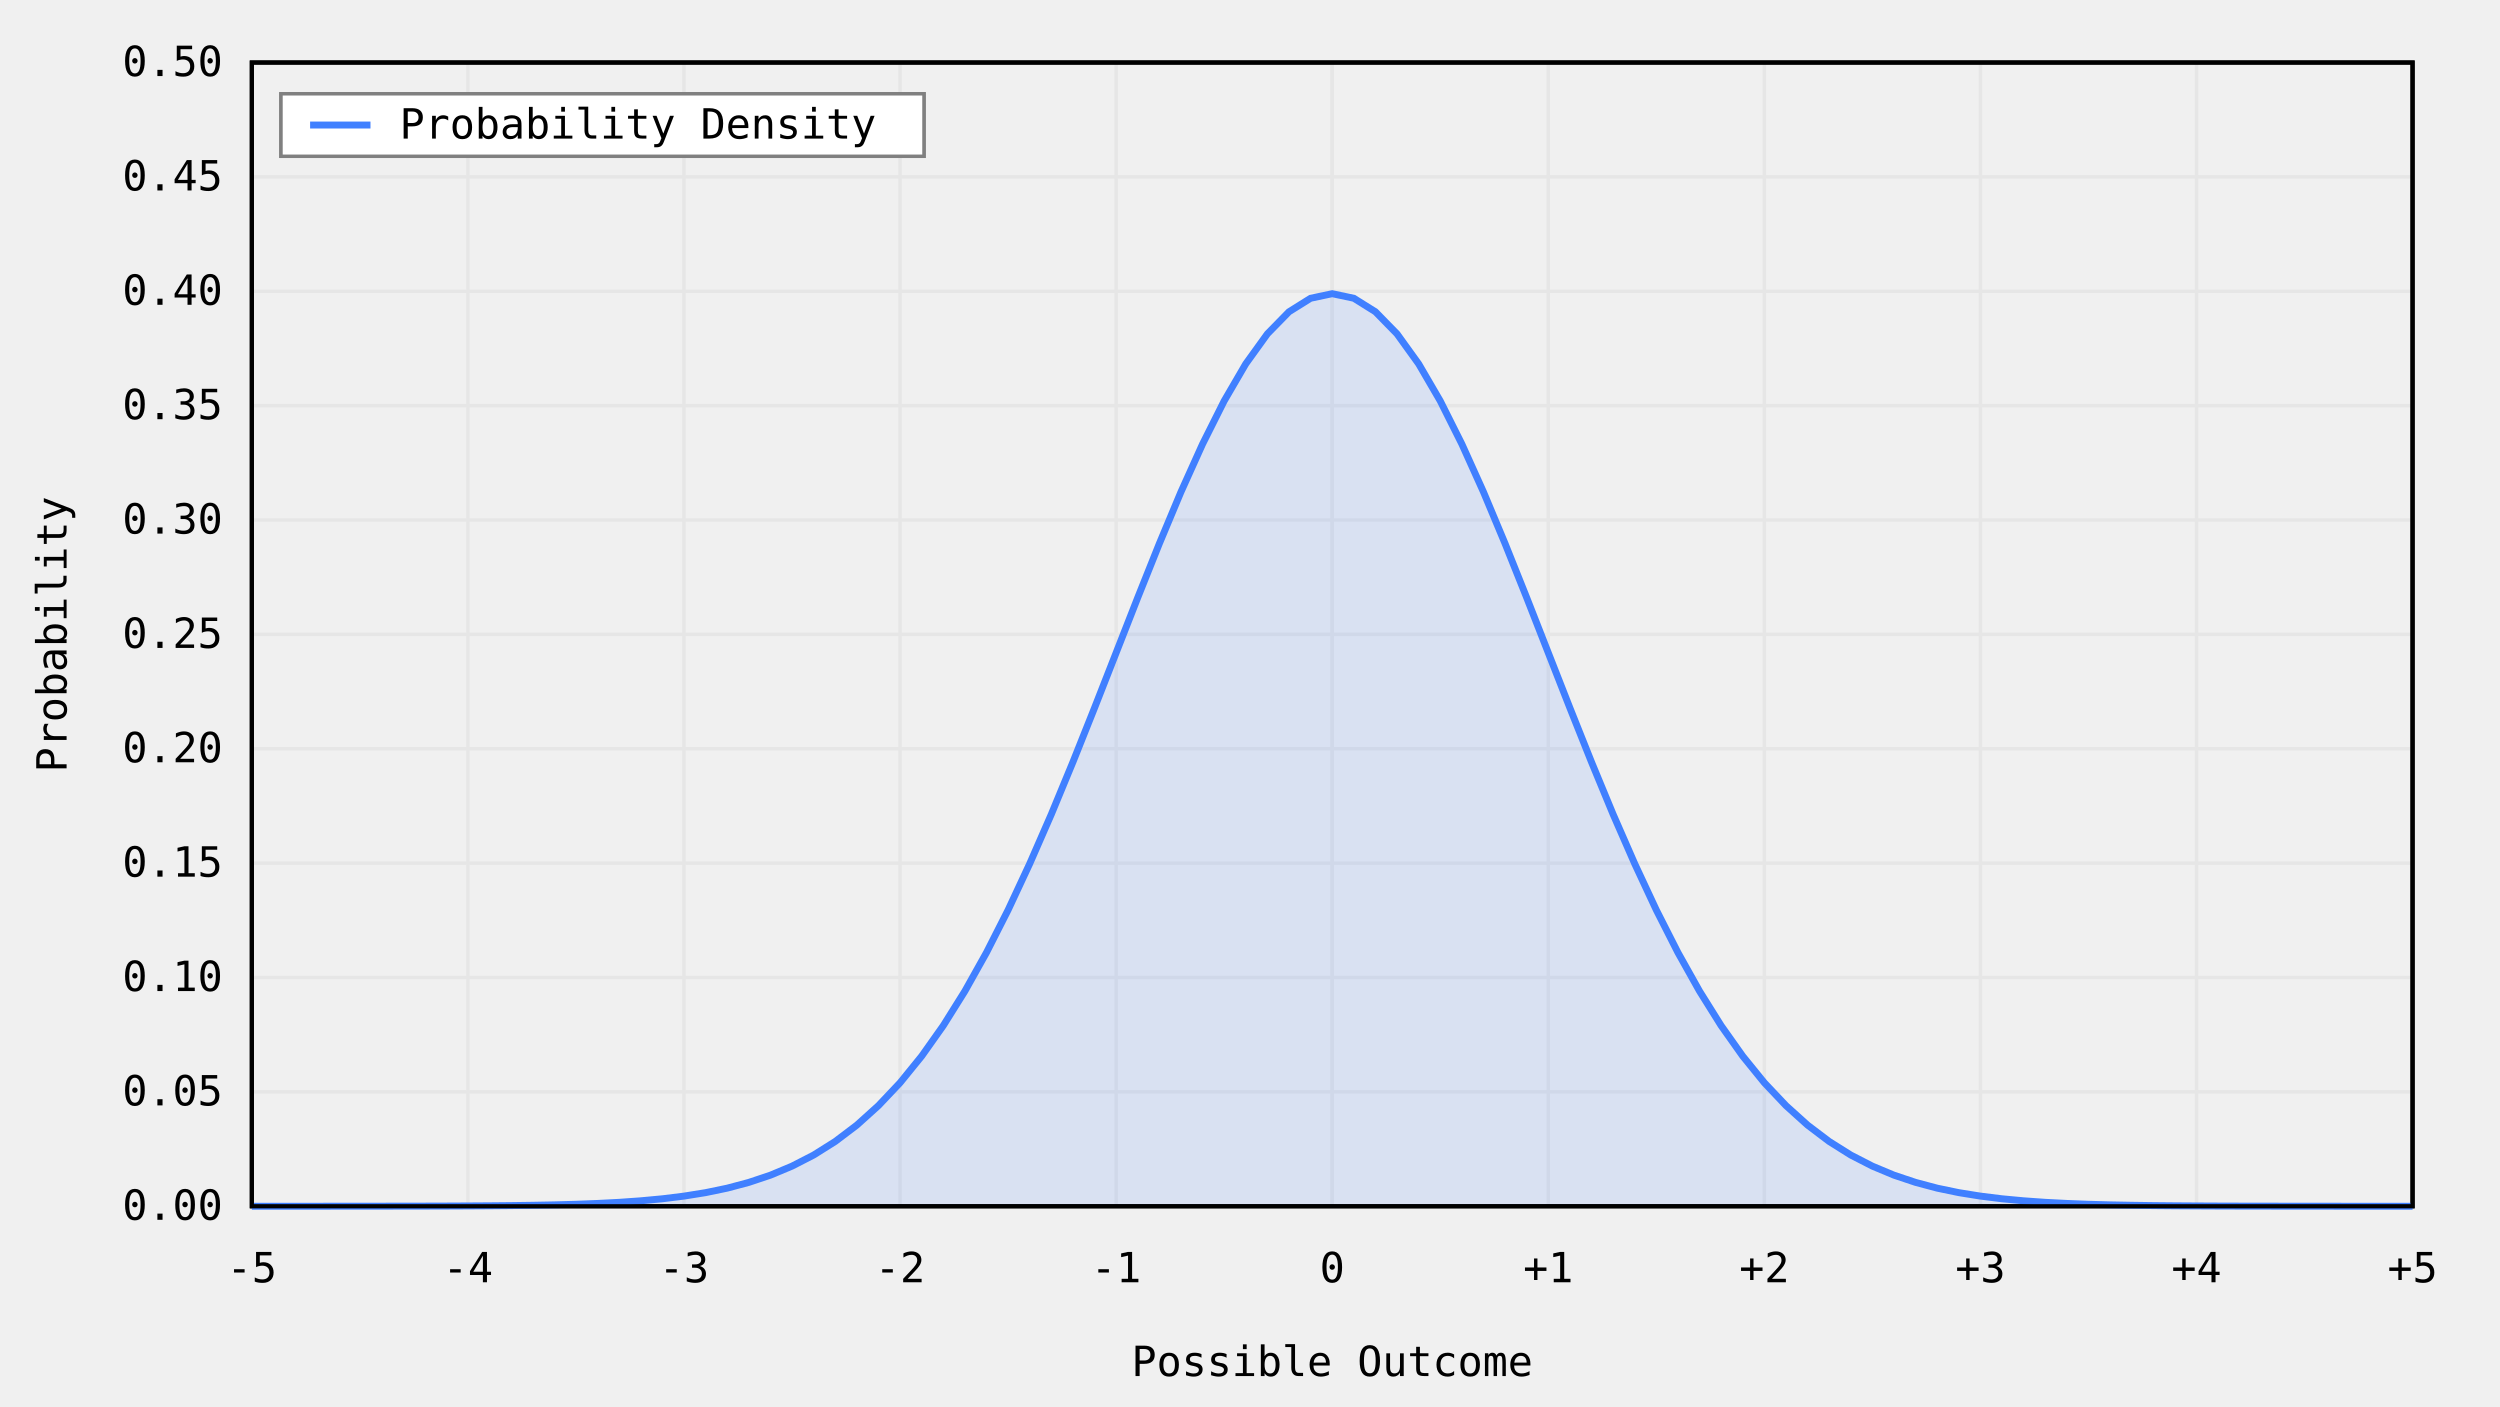
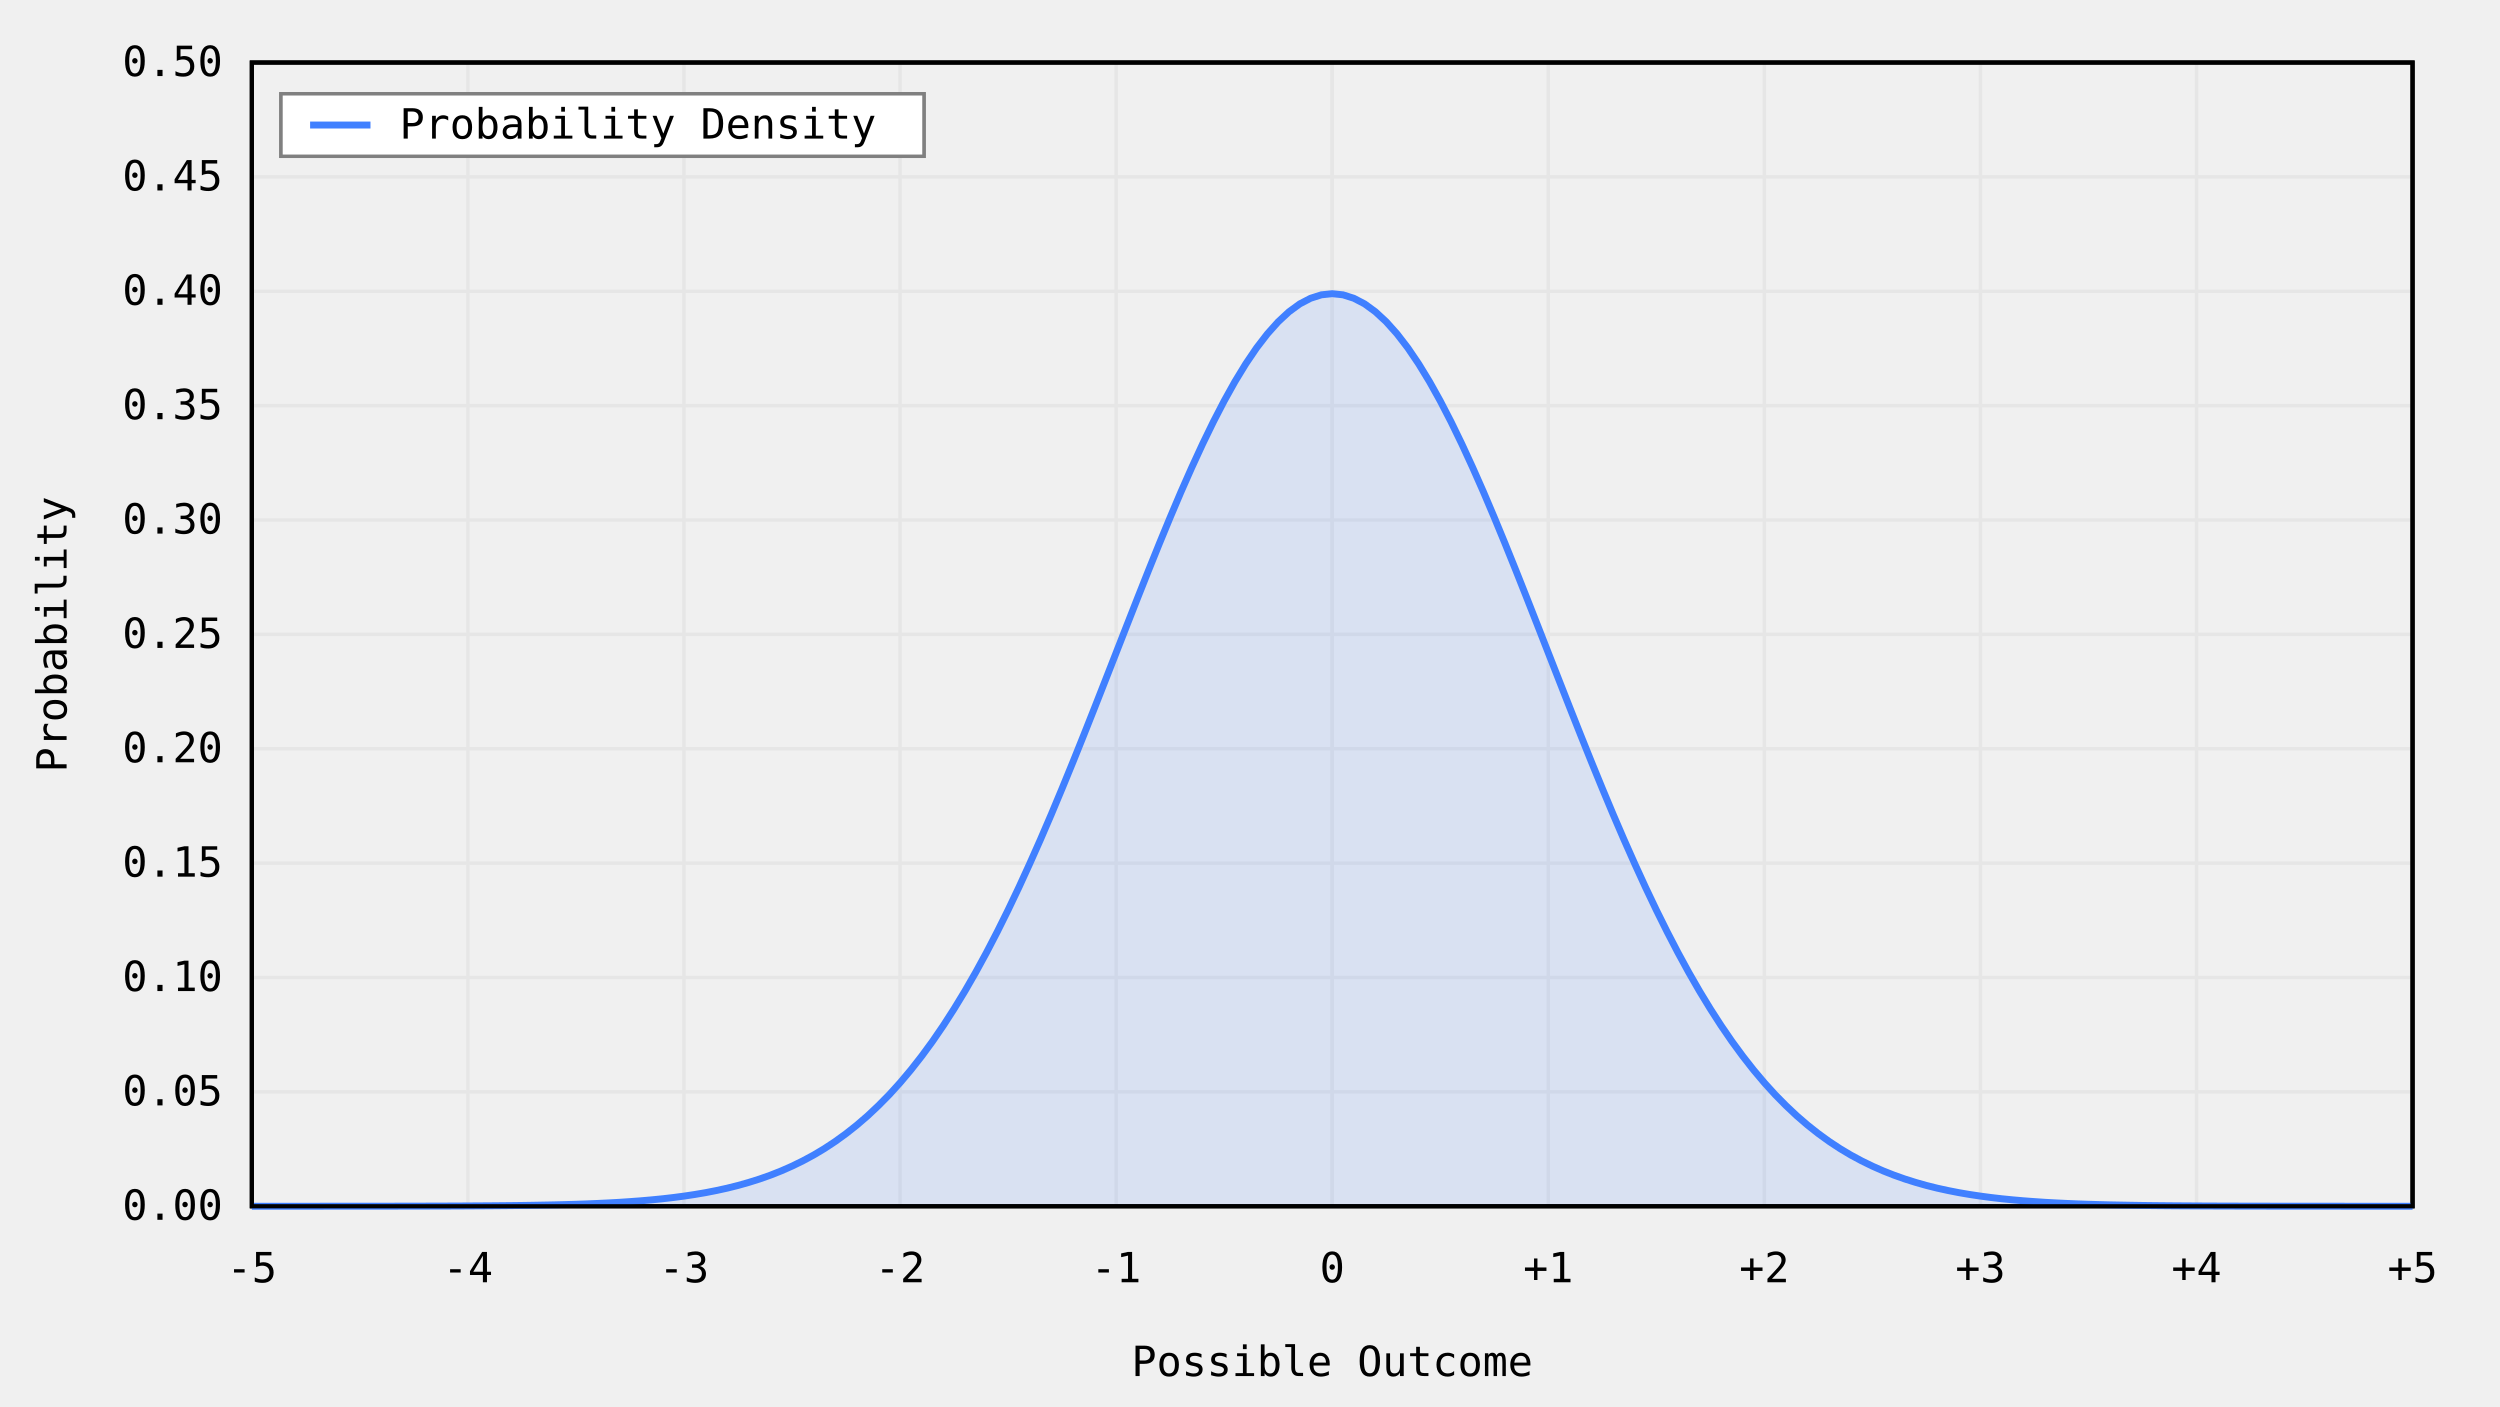
<svg xmlns="http://www.w3.org/2000/svg" xmlns:xlink="http://www.w3.org/1999/xlink" width="720" height="405" viewBox="0 0 720 405">
  <g id="gnuplot_canvas">
    <rect x="0" y="0" width="720" height="405" fill="none" />
    <defs>
      <circle id="gpDot" r="0.5" stroke-width="0.5" stroke="currentColor" />
      <path id="gpPt0" stroke-width="0.222" stroke="currentColor" d="M-1,0 h2 M0,-1 v2" />
      <path id="gpPt1" stroke-width="0.222" stroke="currentColor" d="M-1,-1 L1,1 M1,-1 L-1,1" />
      <path id="gpPt2" stroke-width="0.222" stroke="currentColor" d="M-1,0 L1,0 M0,-1 L0,1 M-1,-1 L1,1 M-1,1 L1,-1" />
      <rect id="gpPt3" stroke-width="0.222" stroke="currentColor" x="-1" y="-1" width="2" height="2" />
      <rect id="gpPt4" stroke-width="0.222" stroke="currentColor" fill="currentColor" x="-1" y="-1" width="2" height="2" />
      <circle id="gpPt5" stroke-width="0.222" stroke="currentColor" cx="0" cy="0" r="1" />
      <use xlink:href="#gpPt5" id="gpPt6" fill="currentColor" stroke="none" />
      <path id="gpPt7" stroke-width="0.222" stroke="currentColor" d="M0,-1.33 L-1.33,0.67 L1.33,0.67 z" />
      <use xlink:href="#gpPt7" id="gpPt8" fill="currentColor" stroke="none" />
      <use xlink:href="#gpPt7" id="gpPt9" stroke="currentColor" transform="rotate(180)" />
      <use xlink:href="#gpPt9" id="gpPt10" fill="currentColor" stroke="none" />
      <use xlink:href="#gpPt3" id="gpPt11" stroke="currentColor" transform="rotate(45)" />
      <use xlink:href="#gpPt11" id="gpPt12" fill="currentColor" stroke="none" />
      <path id="gpPt13" stroke-width="0.222" stroke="currentColor" d="M0,1.330 L1.265,0.411 L0.782,-1.067 L-0.782,-1.076 L-1.265,0.411 z" />
      <use xlink:href="#gpPt13" id="gpPt14" fill="currentColor" stroke="none" />
      <filter id="textbox" filterUnits="objectBoundingBox" x="0" y="0" height="1" width="1">
        <feFlood flood-color="white" flood-opacity="1" result="bgnd" />
        <feComposite in="SourceGraphic" in2="bgnd" operator="atop" />
      </filter>
      <filter id="greybox" filterUnits="objectBoundingBox" x="0" y="0" height="1" width="1">
        <feFlood flood-color="lightgrey" flood-opacity="1" result="grey" />
        <feComposite in="SourceGraphic" in2="grey" operator="atop" />
      </filter>
    </defs>
    <g fill="none" color="white" stroke="currentColor" stroke-width="1.00" stroke-linecap="butt" stroke-linejoin="miter">
</g>
    <g fill="none" color="white" stroke="currentColor" stroke-width="1.20" stroke-linecap="butt" stroke-linejoin="miter">
</g>
    <g fill="none" color="black" stroke="currentColor" stroke-width="1.20" stroke-linecap="butt" stroke-linejoin="miter">
</g>
    <g fill="none" color="black" stroke="black" stroke-width="1.00" stroke-linecap="butt" stroke-linejoin="miter">
</g>
    <g fill="none" color="black" stroke="currentColor" stroke-width="1.00" stroke-linecap="butt" stroke-linejoin="miter">
      <path stroke="rgb(230, 230, 230)" class="gridline" d="M72.53,347.40 L694.82,347.40  " />
    </g>
    <g fill="none" color="black" stroke="rgb(230, 230, 230)" stroke-width="1.20" stroke-linecap="butt" stroke-linejoin="miter">
</g>
    <g fill="none" color="black" stroke="currentColor" stroke-width="1.20" stroke-linecap="butt" stroke-linejoin="miter">
      <path stroke="black" d="M72.53,347.40 M694.82,347.40  " />
      <g transform="translate(64.14,351.30)" stroke="none" fill="black" font-family="Consolas, Menlo, monospace" font-size="12.00" text-anchor="end">
        <text>
          <tspan font-family="Consolas, Menlo, monospace">0.00</tspan>
        </text>
      </g>
    </g>
    <g fill="none" color="black" stroke="currentColor" stroke-width="1.20" stroke-linecap="butt" stroke-linejoin="miter">
</g>
    <g fill="none" color="black" stroke="black" stroke-width="1.00" stroke-linecap="butt" stroke-linejoin="miter">
</g>
    <g fill="none" color="black" stroke="currentColor" stroke-width="1.00" stroke-linecap="butt" stroke-linejoin="miter">
      <path stroke="rgb(230, 230, 230)" class="gridline" d="M72.53,314.46 L694.82,314.46  " />
    </g>
    <g fill="none" color="black" stroke="rgb(230, 230, 230)" stroke-width="1.20" stroke-linecap="butt" stroke-linejoin="miter">
</g>
    <g fill="none" color="black" stroke="currentColor" stroke-width="1.20" stroke-linecap="butt" stroke-linejoin="miter">
      <path stroke="black" d="M72.53,314.46 M694.82,314.46  " />
      <g transform="translate(64.14,318.36)" stroke="none" fill="black" font-family="Consolas, Menlo, monospace" font-size="12.00" text-anchor="end">
        <text>
          <tspan font-family="Consolas, Menlo, monospace">0.05</tspan>
        </text>
      </g>
    </g>
    <g fill="none" color="black" stroke="currentColor" stroke-width="1.20" stroke-linecap="butt" stroke-linejoin="miter">
</g>
    <g fill="none" color="black" stroke="black" stroke-width="1.00" stroke-linecap="butt" stroke-linejoin="miter">
</g>
    <g fill="none" color="black" stroke="currentColor" stroke-width="1.00" stroke-linecap="butt" stroke-linejoin="miter">
      <path stroke="rgb(230, 230, 230)" class="gridline" d="M72.53,281.52 L694.82,281.52  " />
    </g>
    <g fill="none" color="black" stroke="rgb(230, 230, 230)" stroke-width="1.20" stroke-linecap="butt" stroke-linejoin="miter">
</g>
    <g fill="none" color="black" stroke="currentColor" stroke-width="1.20" stroke-linecap="butt" stroke-linejoin="miter">
      <path stroke="black" d="M72.53,281.52 M694.82,281.52  " />
      <g transform="translate(64.14,285.42)" stroke="none" fill="black" font-family="Consolas, Menlo, monospace" font-size="12.00" text-anchor="end">
        <text>
          <tspan font-family="Consolas, Menlo, monospace">0.10</tspan>
        </text>
      </g>
    </g>
    <g fill="none" color="black" stroke="currentColor" stroke-width="1.20" stroke-linecap="butt" stroke-linejoin="miter">
</g>
    <g fill="none" color="black" stroke="black" stroke-width="1.00" stroke-linecap="butt" stroke-linejoin="miter">
</g>
    <g fill="none" color="black" stroke="currentColor" stroke-width="1.00" stroke-linecap="butt" stroke-linejoin="miter">
      <path stroke="rgb(230, 230, 230)" class="gridline" d="M72.53,248.58 L694.82,248.58  " />
    </g>
    <g fill="none" color="black" stroke="rgb(230, 230, 230)" stroke-width="1.20" stroke-linecap="butt" stroke-linejoin="miter">
</g>
    <g fill="none" color="black" stroke="currentColor" stroke-width="1.20" stroke-linecap="butt" stroke-linejoin="miter">
      <path stroke="black" d="M72.53,248.58 M694.82,248.58  " />
      <g transform="translate(64.14,252.48)" stroke="none" fill="black" font-family="Consolas, Menlo, monospace" font-size="12.00" text-anchor="end">
        <text>
          <tspan font-family="Consolas, Menlo, monospace">0.15</tspan>
        </text>
      </g>
    </g>
    <g fill="none" color="black" stroke="currentColor" stroke-width="1.20" stroke-linecap="butt" stroke-linejoin="miter">
</g>
    <g fill="none" color="black" stroke="black" stroke-width="1.00" stroke-linecap="butt" stroke-linejoin="miter">
</g>
    <g fill="none" color="black" stroke="currentColor" stroke-width="1.00" stroke-linecap="butt" stroke-linejoin="miter">
      <path stroke="rgb(230, 230, 230)" class="gridline" d="M72.53,215.64 L694.82,215.64  " />
    </g>
    <g fill="none" color="black" stroke="rgb(230, 230, 230)" stroke-width="1.20" stroke-linecap="butt" stroke-linejoin="miter">
</g>
    <g fill="none" color="black" stroke="currentColor" stroke-width="1.20" stroke-linecap="butt" stroke-linejoin="miter">
      <path stroke="black" d="M72.53,215.64 M694.82,215.64  " />
      <g transform="translate(64.14,219.54)" stroke="none" fill="black" font-family="Consolas, Menlo, monospace" font-size="12.00" text-anchor="end">
        <text>
          <tspan font-family="Consolas, Menlo, monospace">0.20</tspan>
        </text>
      </g>
    </g>
    <g fill="none" color="black" stroke="currentColor" stroke-width="1.20" stroke-linecap="butt" stroke-linejoin="miter">
</g>
    <g fill="none" color="black" stroke="black" stroke-width="1.00" stroke-linecap="butt" stroke-linejoin="miter">
</g>
    <g fill="none" color="black" stroke="currentColor" stroke-width="1.00" stroke-linecap="butt" stroke-linejoin="miter">
      <path stroke="rgb(230, 230, 230)" class="gridline" d="M72.53,182.70 L694.82,182.70  " />
    </g>
    <g fill="none" color="black" stroke="rgb(230, 230, 230)" stroke-width="1.20" stroke-linecap="butt" stroke-linejoin="miter">
</g>
    <g fill="none" color="black" stroke="currentColor" stroke-width="1.20" stroke-linecap="butt" stroke-linejoin="miter">
      <path stroke="black" d="M72.53,182.70 M694.82,182.70  " />
      <g transform="translate(64.14,186.60)" stroke="none" fill="black" font-family="Consolas, Menlo, monospace" font-size="12.00" text-anchor="end">
        <text>
          <tspan font-family="Consolas, Menlo, monospace">0.25</tspan>
        </text>
      </g>
    </g>
    <g fill="none" color="black" stroke="currentColor" stroke-width="1.20" stroke-linecap="butt" stroke-linejoin="miter">
</g>
    <g fill="none" color="black" stroke="black" stroke-width="1.00" stroke-linecap="butt" stroke-linejoin="miter">
</g>
    <g fill="none" color="black" stroke="currentColor" stroke-width="1.00" stroke-linecap="butt" stroke-linejoin="miter">
      <path stroke="rgb(230, 230, 230)" class="gridline" d="M72.53,149.77 L694.82,149.77  " />
    </g>
    <g fill="none" color="black" stroke="rgb(230, 230, 230)" stroke-width="1.20" stroke-linecap="butt" stroke-linejoin="miter">
</g>
    <g fill="none" color="black" stroke="currentColor" stroke-width="1.20" stroke-linecap="butt" stroke-linejoin="miter">
      <path stroke="black" d="M72.53,149.77 M694.82,149.77  " />
      <g transform="translate(64.14,153.67)" stroke="none" fill="black" font-family="Consolas, Menlo, monospace" font-size="12.00" text-anchor="end">
        <text>
          <tspan font-family="Consolas, Menlo, monospace">0.30</tspan>
        </text>
      </g>
    </g>
    <g fill="none" color="black" stroke="currentColor" stroke-width="1.20" stroke-linecap="butt" stroke-linejoin="miter">
</g>
    <g fill="none" color="black" stroke="black" stroke-width="1.00" stroke-linecap="butt" stroke-linejoin="miter">
</g>
    <g fill="none" color="black" stroke="currentColor" stroke-width="1.00" stroke-linecap="butt" stroke-linejoin="miter">
      <path stroke="rgb(230, 230, 230)" class="gridline" d="M72.53,116.83 L694.82,116.83  " />
    </g>
    <g fill="none" color="black" stroke="rgb(230, 230, 230)" stroke-width="1.20" stroke-linecap="butt" stroke-linejoin="miter">
</g>
    <g fill="none" color="black" stroke="currentColor" stroke-width="1.20" stroke-linecap="butt" stroke-linejoin="miter">
      <path stroke="black" d="M72.53,116.83 M694.82,116.83  " />
      <g transform="translate(64.14,120.73)" stroke="none" fill="black" font-family="Consolas, Menlo, monospace" font-size="12.00" text-anchor="end">
        <text>
          <tspan font-family="Consolas, Menlo, monospace">0.35</tspan>
        </text>
      </g>
    </g>
    <g fill="none" color="black" stroke="currentColor" stroke-width="1.20" stroke-linecap="butt" stroke-linejoin="miter">
</g>
    <g fill="none" color="black" stroke="black" stroke-width="1.00" stroke-linecap="butt" stroke-linejoin="miter">
</g>
    <g fill="none" color="black" stroke="currentColor" stroke-width="1.00" stroke-linecap="butt" stroke-linejoin="miter">
      <path stroke="rgb(230, 230, 230)" class="gridline" d="M72.53,83.89 L694.82,83.89  " />
    </g>
    <g fill="none" color="black" stroke="rgb(230, 230, 230)" stroke-width="1.20" stroke-linecap="butt" stroke-linejoin="miter">
</g>
    <g fill="none" color="black" stroke="currentColor" stroke-width="1.20" stroke-linecap="butt" stroke-linejoin="miter">
      <path stroke="black" d="M72.53,83.89 M694.82,83.89  " />
      <g transform="translate(64.14,87.79)" stroke="none" fill="black" font-family="Consolas, Menlo, monospace" font-size="12.00" text-anchor="end">
        <text>
          <tspan font-family="Consolas, Menlo, monospace">0.40</tspan>
        </text>
      </g>
    </g>
    <g fill="none" color="black" stroke="currentColor" stroke-width="1.20" stroke-linecap="butt" stroke-linejoin="miter">
</g>
    <g fill="none" color="black" stroke="black" stroke-width="1.00" stroke-linecap="butt" stroke-linejoin="miter">
</g>
    <g fill="none" color="black" stroke="currentColor" stroke-width="1.00" stroke-linecap="butt" stroke-linejoin="miter">
      <path stroke="rgb(230, 230, 230)" class="gridline" d="M72.53,50.95 L694.82,50.95  " />
    </g>
    <g fill="none" color="black" stroke="rgb(230, 230, 230)" stroke-width="1.20" stroke-linecap="butt" stroke-linejoin="miter">
</g>
    <g fill="none" color="black" stroke="currentColor" stroke-width="1.20" stroke-linecap="butt" stroke-linejoin="miter">
      <path stroke="black" d="M72.53,50.95 M694.82,50.95  " />
      <g transform="translate(64.14,54.85)" stroke="none" fill="black" font-family="Consolas, Menlo, monospace" font-size="12.00" text-anchor="end">
        <text>
          <tspan font-family="Consolas, Menlo, monospace">0.45</tspan>
        </text>
      </g>
    </g>
    <g fill="none" color="black" stroke="currentColor" stroke-width="1.20" stroke-linecap="butt" stroke-linejoin="miter">
</g>
    <g fill="none" color="black" stroke="black" stroke-width="1.00" stroke-linecap="butt" stroke-linejoin="miter">
</g>
    <g fill="none" color="black" stroke="currentColor" stroke-width="1.00" stroke-linecap="butt" stroke-linejoin="miter">
      <path stroke="rgb(230, 230, 230)" class="gridline" d="M72.53,18.01 L694.82,18.01  " />
    </g>
    <g fill="none" color="black" stroke="rgb(230, 230, 230)" stroke-width="1.20" stroke-linecap="butt" stroke-linejoin="miter">
</g>
    <g fill="none" color="black" stroke="currentColor" stroke-width="1.20" stroke-linecap="butt" stroke-linejoin="miter">
      <path stroke="black" d="M72.53,18.01 M694.82,18.01  " />
      <g transform="translate(64.14,21.91)" stroke="none" fill="black" font-family="Consolas, Menlo, monospace" font-size="12.00" text-anchor="end">
        <text>
          <tspan font-family="Consolas, Menlo, monospace">0.50</tspan>
        </text>
      </g>
    </g>
    <g fill="none" color="black" stroke="currentColor" stroke-width="1.20" stroke-linecap="butt" stroke-linejoin="miter">
</g>
    <g fill="none" color="black" stroke="black" stroke-width="1.00" stroke-linecap="butt" stroke-linejoin="miter">
</g>
    <g fill="none" color="black" stroke="currentColor" stroke-width="1.00" stroke-linecap="butt" stroke-linejoin="miter">
      <path stroke="rgb(230, 230, 230)" class="gridline" d="M383.68,347.40 L383.68,18.01  " />
    </g>
    <g fill="none" color="black" stroke="rgb(230, 230, 230)" stroke-width="1.20" stroke-linecap="butt" stroke-linejoin="miter">
</g>
    <g fill="none" color="black" stroke="currentColor" stroke-width="1.20" stroke-linecap="butt" stroke-linejoin="miter">
      <path stroke="black" d="M383.68,347.40 M383.68,18.01  " />
      <g transform="translate(383.68,369.30)" stroke="none" fill="black" font-family="Consolas, Menlo, monospace" font-size="12.00" text-anchor="middle">
        <text>
          <tspan font-family="Consolas, Menlo, monospace">0</tspan>
        </text>
      </g>
    </g>
    <g fill="none" color="black" stroke="currentColor" stroke-width="1.20" stroke-linecap="butt" stroke-linejoin="miter">
</g>
    <g fill="none" color="black" stroke="black" stroke-width="1.00" stroke-linecap="butt" stroke-linejoin="miter">
</g>
    <g fill="none" color="black" stroke="currentColor" stroke-width="1.00" stroke-linecap="butt" stroke-linejoin="miter">
      <path stroke="rgb(230, 230, 230)" class="gridline" d="M72.53,347.40 L72.53,18.01  " />
    </g>
    <g fill="none" color="black" stroke="rgb(230, 230, 230)" stroke-width="1.20" stroke-linecap="butt" stroke-linejoin="miter">
</g>
    <g fill="none" color="black" stroke="currentColor" stroke-width="1.20" stroke-linecap="butt" stroke-linejoin="miter">
      <path stroke="black" d="M72.53,347.40 M72.53,18.01  " />
      <g transform="translate(72.53,369.30)" stroke="none" fill="black" font-family="Consolas, Menlo, monospace" font-size="12.00" text-anchor="middle">
        <text>
          <tspan font-family="Consolas, Menlo, monospace">-5</tspan>
        </text>
      </g>
    </g>
    <g fill="none" color="black" stroke="currentColor" stroke-width="1.20" stroke-linecap="butt" stroke-linejoin="miter">
</g>
    <g fill="none" color="black" stroke="black" stroke-width="1.00" stroke-linecap="butt" stroke-linejoin="miter">
</g>
    <g fill="none" color="black" stroke="currentColor" stroke-width="1.00" stroke-linecap="butt" stroke-linejoin="miter">
      <path stroke="rgb(230, 230, 230)" class="gridline" d="M134.76,347.40 L134.76,45.01 M134.76,27.01 L134.76,18.01  " />
    </g>
    <g fill="none" color="black" stroke="rgb(230, 230, 230)" stroke-width="1.20" stroke-linecap="butt" stroke-linejoin="miter">
</g>
    <g fill="none" color="black" stroke="currentColor" stroke-width="1.20" stroke-linecap="butt" stroke-linejoin="miter">
      <path stroke="black" d="M134.76,347.40 M134.76,18.01  " />
      <g transform="translate(134.76,369.30)" stroke="none" fill="black" font-family="Consolas, Menlo, monospace" font-size="12.00" text-anchor="middle">
        <text>
          <tspan font-family="Consolas, Menlo, monospace">-4</tspan>
        </text>
      </g>
    </g>
    <g fill="none" color="black" stroke="currentColor" stroke-width="1.20" stroke-linecap="butt" stroke-linejoin="miter">
</g>
    <g fill="none" color="black" stroke="black" stroke-width="1.00" stroke-linecap="butt" stroke-linejoin="miter">
</g>
    <g fill="none" color="black" stroke="currentColor" stroke-width="1.00" stroke-linecap="butt" stroke-linejoin="miter">
      <path stroke="rgb(230, 230, 230)" class="gridline" d="M196.99,347.40 L196.99,45.01 M196.99,27.01 L196.99,18.01  " />
    </g>
    <g fill="none" color="black" stroke="rgb(230, 230, 230)" stroke-width="1.20" stroke-linecap="butt" stroke-linejoin="miter">
</g>
    <g fill="none" color="black" stroke="currentColor" stroke-width="1.20" stroke-linecap="butt" stroke-linejoin="miter">
      <path stroke="black" d="M196.99,347.40 M196.99,18.01  " />
      <g transform="translate(196.99,369.30)" stroke="none" fill="black" font-family="Consolas, Menlo, monospace" font-size="12.00" text-anchor="middle">
        <text>
          <tspan font-family="Consolas, Menlo, monospace">-3</tspan>
        </text>
      </g>
    </g>
    <g fill="none" color="black" stroke="currentColor" stroke-width="1.20" stroke-linecap="butt" stroke-linejoin="miter">
</g>
    <g fill="none" color="black" stroke="black" stroke-width="1.00" stroke-linecap="butt" stroke-linejoin="miter">
</g>
    <g fill="none" color="black" stroke="currentColor" stroke-width="1.00" stroke-linecap="butt" stroke-linejoin="miter">
      <path stroke="rgb(230, 230, 230)" class="gridline" d="M259.22,347.40 L259.22,45.01 M259.22,27.01 L259.22,18.01  " />
    </g>
    <g fill="none" color="black" stroke="rgb(230, 230, 230)" stroke-width="1.20" stroke-linecap="butt" stroke-linejoin="miter">
</g>
    <g fill="none" color="black" stroke="currentColor" stroke-width="1.20" stroke-linecap="butt" stroke-linejoin="miter">
      <path stroke="black" d="M259.22,347.40 M259.22,18.01  " />
      <g transform="translate(259.22,369.30)" stroke="none" fill="black" font-family="Consolas, Menlo, monospace" font-size="12.00" text-anchor="middle">
        <text>
          <tspan font-family="Consolas, Menlo, monospace">-2</tspan>
        </text>
      </g>
    </g>
    <g fill="none" color="black" stroke="currentColor" stroke-width="1.20" stroke-linecap="butt" stroke-linejoin="miter">
</g>
    <g fill="none" color="black" stroke="black" stroke-width="1.00" stroke-linecap="butt" stroke-linejoin="miter">
</g>
    <g fill="none" color="black" stroke="currentColor" stroke-width="1.00" stroke-linecap="butt" stroke-linejoin="miter">
      <path stroke="rgb(230, 230, 230)" class="gridline" d="M321.45,347.40 L321.45,18.01  " />
    </g>
    <g fill="none" color="black" stroke="rgb(230, 230, 230)" stroke-width="1.20" stroke-linecap="butt" stroke-linejoin="miter">
</g>
    <g fill="none" color="black" stroke="currentColor" stroke-width="1.20" stroke-linecap="butt" stroke-linejoin="miter">
      <path stroke="black" d="M321.45,347.40 M321.45,18.01  " />
      <g transform="translate(321.45,369.30)" stroke="none" fill="black" font-family="Consolas, Menlo, monospace" font-size="12.00" text-anchor="middle">
        <text>
          <tspan font-family="Consolas, Menlo, monospace">-1</tspan>
        </text>
      </g>
    </g>
    <g fill="none" color="black" stroke="currentColor" stroke-width="1.20" stroke-linecap="butt" stroke-linejoin="miter">
</g>
    <g fill="none" color="black" stroke="black" stroke-width="1.00" stroke-linecap="butt" stroke-linejoin="miter">
</g>
    <g fill="none" color="black" stroke="currentColor" stroke-width="1.00" stroke-linecap="butt" stroke-linejoin="miter">
      <path stroke="rgb(230, 230, 230)" class="gridline" d="M383.68,347.40 L383.68,18.01  " />
    </g>
    <g fill="none" color="black" stroke="rgb(230, 230, 230)" stroke-width="1.20" stroke-linecap="butt" stroke-linejoin="miter">
</g>
    <g fill="none" color="black" stroke="currentColor" stroke-width="1.20" stroke-linecap="butt" stroke-linejoin="miter">
      <path stroke="black" d="M383.68,347.40 M383.68,18.01  " />
    </g>
    <g fill="none" color="black" stroke="black" stroke-width="1.00" stroke-linecap="butt" stroke-linejoin="miter">
</g>
    <g fill="none" color="black" stroke="currentColor" stroke-width="1.00" stroke-linecap="butt" stroke-linejoin="miter">
      <path stroke="rgb(230, 230, 230)" class="gridline" d="M445.90,347.40 L445.90,18.01  " />
    </g>
    <g fill="none" color="black" stroke="rgb(230, 230, 230)" stroke-width="1.20" stroke-linecap="butt" stroke-linejoin="miter">
</g>
    <g fill="none" color="black" stroke="currentColor" stroke-width="1.20" stroke-linecap="butt" stroke-linejoin="miter">
      <path stroke="black" d="M445.90,347.40 M445.90,18.01  " />
      <g transform="translate(445.90,369.30)" stroke="none" fill="black" font-family="Consolas, Menlo, monospace" font-size="12.00" text-anchor="middle">
        <text>
          <tspan font-family="Consolas, Menlo, monospace">+1</tspan>
        </text>
      </g>
    </g>
    <g fill="none" color="black" stroke="currentColor" stroke-width="1.20" stroke-linecap="butt" stroke-linejoin="miter">
</g>
    <g fill="none" color="black" stroke="black" stroke-width="1.00" stroke-linecap="butt" stroke-linejoin="miter">
</g>
    <g fill="none" color="black" stroke="currentColor" stroke-width="1.00" stroke-linecap="butt" stroke-linejoin="miter">
      <path stroke="rgb(230, 230, 230)" class="gridline" d="M508.13,347.40 L508.13,18.01  " />
    </g>
    <g fill="none" color="black" stroke="rgb(230, 230, 230)" stroke-width="1.20" stroke-linecap="butt" stroke-linejoin="miter">
</g>
    <g fill="none" color="black" stroke="currentColor" stroke-width="1.20" stroke-linecap="butt" stroke-linejoin="miter">
      <path stroke="black" d="M508.13,347.40 M508.13,18.01  " />
      <g transform="translate(508.13,369.30)" stroke="none" fill="black" font-family="Consolas, Menlo, monospace" font-size="12.00" text-anchor="middle">
        <text>
          <tspan font-family="Consolas, Menlo, monospace">+2</tspan>
        </text>
      </g>
    </g>
    <g fill="none" color="black" stroke="currentColor" stroke-width="1.20" stroke-linecap="butt" stroke-linejoin="miter">
</g>
    <g fill="none" color="black" stroke="black" stroke-width="1.00" stroke-linecap="butt" stroke-linejoin="miter">
</g>
    <g fill="none" color="black" stroke="currentColor" stroke-width="1.00" stroke-linecap="butt" stroke-linejoin="miter">
      <path stroke="rgb(230, 230, 230)" class="gridline" d="M570.36,347.40 L570.36,18.01  " />
    </g>
    <g fill="none" color="black" stroke="rgb(230, 230, 230)" stroke-width="1.20" stroke-linecap="butt" stroke-linejoin="miter">
</g>
    <g fill="none" color="black" stroke="currentColor" stroke-width="1.20" stroke-linecap="butt" stroke-linejoin="miter">
      <path stroke="black" d="M570.36,347.40 M570.36,18.01  " />
      <g transform="translate(570.36,369.30)" stroke="none" fill="black" font-family="Consolas, Menlo, monospace" font-size="12.00" text-anchor="middle">
        <text>
          <tspan font-family="Consolas, Menlo, monospace">+3</tspan>
        </text>
      </g>
    </g>
    <g fill="none" color="black" stroke="currentColor" stroke-width="1.20" stroke-linecap="butt" stroke-linejoin="miter">
</g>
    <g fill="none" color="black" stroke="black" stroke-width="1.00" stroke-linecap="butt" stroke-linejoin="miter">
</g>
    <g fill="none" color="black" stroke="currentColor" stroke-width="1.00" stroke-linecap="butt" stroke-linejoin="miter">
      <path stroke="rgb(230, 230, 230)" class="gridline" d="M632.59,347.40 L632.59,18.01  " />
    </g>
    <g fill="none" color="black" stroke="rgb(230, 230, 230)" stroke-width="1.20" stroke-linecap="butt" stroke-linejoin="miter">
</g>
    <g fill="none" color="black" stroke="currentColor" stroke-width="1.20" stroke-linecap="butt" stroke-linejoin="miter">
      <path stroke="black" d="M632.59,347.40 M632.59,18.01  " />
      <g transform="translate(632.59,369.30)" stroke="none" fill="black" font-family="Consolas, Menlo, monospace" font-size="12.00" text-anchor="middle">
        <text>
          <tspan font-family="Consolas, Menlo, monospace">+4</tspan>
        </text>
      </g>
    </g>
    <g fill="none" color="black" stroke="currentColor" stroke-width="1.20" stroke-linecap="butt" stroke-linejoin="miter">
</g>
    <g fill="none" color="black" stroke="black" stroke-width="1.00" stroke-linecap="butt" stroke-linejoin="miter">
</g>
    <g fill="none" color="black" stroke="currentColor" stroke-width="1.00" stroke-linecap="butt" stroke-linejoin="miter">
      <path stroke="rgb(230, 230, 230)" class="gridline" d="M694.82,347.40 L694.82,18.01  " />
    </g>
    <g fill="none" color="black" stroke="rgb(230, 230, 230)" stroke-width="1.20" stroke-linecap="butt" stroke-linejoin="miter">
</g>
    <g fill="none" color="black" stroke="currentColor" stroke-width="1.20" stroke-linecap="butt" stroke-linejoin="miter">
      <path stroke="black" d="M694.82,347.40 M694.82,18.01  " />
      <g transform="translate(694.82,369.30)" stroke="none" fill="black" font-family="Consolas, Menlo, monospace" font-size="12.00" text-anchor="middle">
        <text>
          <tspan font-family="Consolas, Menlo, monospace">+5</tspan>
        </text>
      </g>
    </g>
    <g fill="none" color="black" stroke="currentColor" stroke-width="1.20" stroke-linecap="butt" stroke-linejoin="miter">
</g>
    <g fill="none" color="black" stroke="currentColor" stroke-width="1.20" stroke-linecap="butt" stroke-linejoin="miter">
      <path stroke="black" d="M72.53,18.01 L72.53,347.40 L694.82,347.40 L694.82,18.01 L72.53,18.01 Z  " />
    </g>
    <g fill="none" color="black" stroke="currentColor" stroke-width="1.20" stroke-linecap="butt" stroke-linejoin="miter">
      <g transform="translate(19.18,182.71) rotate(270)" stroke="none" fill="black" font-family="Consolas, Menlo, monospace" font-size="12.00" text-anchor="middle">
        <text>
          <tspan font-family="Consolas, Menlo, monospace">Probability</tspan>
        </text>
      </g>
    </g>
    <g fill="none" color="black" stroke="currentColor" stroke-width="1.20" stroke-linecap="butt" stroke-linejoin="miter">
      <g transform="translate(383.67,396.30)" stroke="none" fill="black" font-family="Consolas, Menlo, monospace" font-size="12.00" text-anchor="middle">
        <text>
          <tspan font-family="Consolas, Menlo, monospace">Possible Outcome</tspan>
        </text>
      </g>
    </g>
    <g fill="none" color="black" stroke="currentColor" stroke-width="1.20" stroke-linecap="butt" stroke-linejoin="miter">
</g>
    <g fill="none" color="black" stroke="currentColor" stroke-width="1.00" stroke-linecap="butt" stroke-linejoin="miter">
</g>
    <g fill="none" color="black" stroke="currentColor" stroke-width="1.00" stroke-linecap="butt" stroke-linejoin="miter">
      <path stroke="rgb(128, 128, 128)" d="M80.92,45.01 L80.92,27.01 L266.11,27.01 L266.11,45.01 L80.92,45.01 Z  " />
    </g>
    <g id="gnuplot_plot_1">
      <g fill="none" color="white" stroke="rgb(128, 128, 128)" stroke-width="2.00" stroke-linecap="butt" stroke-linejoin="miter">
</g>
      <g fill="none" color="black" stroke="currentColor" stroke-width="2.00" stroke-linecap="butt" stroke-linejoin="miter">
-         <path stroke="rgb( 64, 128, 255)" d="M72.53,347.40 L78.75,347.40 L84.98,347.40 L91.20,347.40 L97.42,347.39 L103.64,347.39 L109.87,347.38 L116.09,347.37   L122.31,347.36 L128.54,347.34 L134.76,347.31 L140.98,347.27 L147.20,347.21 L153.43,347.12 L159.65,347.00 L165.87,346.83   L172.10,346.59 L178.32,346.27 L184.54,345.83 L190.77,345.25 L196.99,344.48 L203.21,343.48 L209.43,342.19 L215.66,340.53   L221.88,338.45 L228.10,335.85 L234.33,332.65 L240.55,328.74 L246.77,324.03 L252.99,318.42 L259.22,311.83 L265.44,304.17   L271.66,295.39 L277.89,285.44 L284.11,274.33 L290.33,262.08 L296.55,248.76 L302.78,234.51 L309.00,219.47 L315.22,203.88   L321.45,187.99 L327.67,172.11 L333.89,156.56 L340.11,141.69 L346.34,127.88 L352.56,115.47 L358.78,104.79 L365.01,96.15   L371.23,89.79 L377.45,85.90 L383.68,84.58 L389.90,85.90 L396.12,89.79 L402.34,96.15 L408.57,104.79 L414.79,115.47   L421.01,127.88 L427.24,141.69 L433.46,156.56 L439.68,172.11 L445.90,187.99 L452.13,203.88 L458.35,219.47 L464.57,234.51   L470.80,248.76 L477.02,262.08 L483.24,274.33 L489.46,285.44 L495.69,295.39 L501.91,304.17 L508.13,311.83 L514.36,318.42   L520.58,324.03 L526.80,328.74 L533.02,332.65 L539.25,335.85 L545.47,338.45 L551.69,340.53 L557.92,342.19 L564.14,343.48   L570.36,344.48 L576.58,345.25 L582.81,345.83 L589.03,346.27 L595.25,346.59 L601.48,346.83 L607.70,347.00 L613.92,347.12   L620.15,347.21 L626.37,347.27 L632.59,347.31 L638.81,347.34 L645.04,347.36 L651.26,347.37 L657.48,347.38 L663.71,347.39   L669.93,347.39 L676.15,347.40 L682.37,347.40 L688.60,347.40 L694.82,347.40  " />
+         <path stroke="rgb( 64, 128, 255)" d="M72.53,347.40 L75.64,347.40 L78.75,347.40 L81.86,347.40 L84.98,347.40 L88.09,347.40 L91.20,347.40 L94.31,347.39   L97.42,347.39 L100.53,347.39 L103.64,347.39 L106.76,347.39 L109.87,347.38 L112.98,347.38 L116.09,347.37 L119.20,347.37   L122.31,347.36 L125.42,347.35 L128.54,347.34 L131.65,347.33 L134.76,347.31 L137.87,347.29 L140.98,347.27 L144.09,347.24   L147.20,347.21 L150.32,347.17 L153.43,347.12 L156.54,347.06 L159.65,347.00 L162.76,346.92 L165.87,346.83 L168.98,346.72   L172.10,346.59 L175.21,346.44 L178.32,346.27 L181.43,346.06 L184.54,345.83 L187.65,345.56 L190.77,345.25 L193.88,344.89   L196.99,344.48 L200.10,344.01 L203.21,343.48 L206.32,342.87 L209.43,342.19 L212.55,341.41 L215.66,340.53 L218.77,339.55   L221.88,338.45 L224.99,337.22 L228.10,335.85 L231.21,334.33 L234.33,332.65 L237.44,330.79 L240.55,328.74 L243.66,326.49   L246.77,324.03 L249.88,321.35 L252.99,318.42 L256.11,315.26 L259.22,311.83 L262.33,308.14 L265.44,304.17 L268.55,299.93   L271.66,295.39 L274.77,290.56 L277.89,285.44 L281.00,280.03 L284.11,274.33 L287.22,268.34 L290.33,262.08 L293.44,255.55   L296.55,248.76 L299.67,241.74 L302.78,234.51 L305.89,227.07 L309.00,219.47 L312.11,211.73 L315.22,203.88 L318.33,195.96   L321.45,187.99 L324.56,180.03 L327.67,172.11 L330.78,164.27 L333.89,156.56 L337.00,149.02 L340.11,141.69 L343.23,134.63   L346.34,127.88 L349.45,121.48 L352.56,115.47 L355.67,109.89 L358.78,104.79 L361.89,100.20 L365.01,96.15 L368.12,92.67   L371.23,89.79 L374.34,87.52 L377.45,85.90 L380.56,84.91 L383.68,84.58 L386.79,84.91 L389.90,85.90 L393.01,87.52   L396.12,89.79 L399.23,92.67 L402.34,96.15 L405.46,100.20 L408.57,104.79 L411.68,109.89 L414.79,115.47 L417.90,121.48   L421.01,127.88 L424.12,134.63 L427.24,141.69 L430.35,149.02 L433.46,156.56 L436.57,164.27 L439.68,172.11 L442.79,180.03   L445.90,187.99 L449.02,195.96 L452.13,203.88 L455.24,211.73 L458.35,219.47 L461.46,227.07 L464.57,234.51 L467.68,241.74   L470.80,248.76 L473.91,255.55 L477.02,262.08 L480.13,268.34 L483.24,274.33 L486.35,280.03 L489.46,285.44 L492.58,290.56   L495.69,295.39 L498.80,299.93 L501.91,304.17 L505.02,308.14 L508.13,311.83 L511.24,315.26 L514.36,318.42 L517.47,321.35   L520.58,324.03 L523.69,326.49 L526.80,328.74 L529.91,330.79 L533.02,332.65 L536.14,334.33 L539.25,335.85 L542.36,337.22   L545.47,338.45 L548.58,339.55 L551.69,340.53 L554.80,341.41 L557.92,342.19 L561.03,342.87 L564.14,343.48 L567.25,344.01   L570.36,344.48 L573.47,344.89 L576.58,345.25 L579.70,345.56 L582.81,345.83 L585.92,346.06 L589.03,346.27 L592.14,346.44   L595.25,346.59 L598.37,346.72 L601.48,346.83 L604.59,346.92 L607.70,347.00 L610.81,347.06 L613.92,347.12 L617.03,347.17   L620.15,347.21 L623.26,347.24 L626.37,347.27 L629.48,347.29 L632.59,347.31 L635.70,347.33 L638.81,347.34 L641.93,347.35   L645.04,347.36 L648.15,347.37 L651.26,347.37 L654.37,347.38 L657.48,347.38 L660.59,347.39 L663.71,347.39 L666.82,347.39   L669.93,347.39 L673.04,347.39 L676.15,347.40 L679.26,347.40 L682.37,347.40 L685.49,347.40 L688.60,347.40 L691.71,347.40   L694.82,347.40  " />
      </g>
    </g>
    <g id="gnuplot_plot_2">
      <g fill="none" color="black" stroke="currentColor" stroke-width="2.00" stroke-linecap="butt" stroke-linejoin="miter">
        <g stroke="none" shape-rendering="crispEdges">
-           <polygon fill="rgb( 64, 128, 255)" fill-opacity="0.13" points="72.53,347.40 78.75,347.40 84.98,347.40 91.20,347.40 97.42,347.39 103.64,347.39 109.87,347.38 116.09,347.37 122.31,347.36 128.54,347.34 134.76,347.31 140.98,347.27 147.20,347.21 153.43,347.12 159.65,347.00 165.87,346.83 172.10,346.59 178.32,346.27 184.54,345.83 190.77,345.25 196.99,344.48 203.21,343.48 209.43,342.19 215.66,340.53 221.88,338.45 228.10,335.85 234.33,332.65 240.55,328.74 246.77,324.03 252.99,318.42 259.22,311.83 265.44,304.17 271.66,295.39 277.89,285.44 284.11,274.33 290.33,262.08 296.55,248.76 302.78,234.51 309.00,219.47 315.22,203.88 321.45,187.99 327.67,172.11 333.89,156.56 340.11,141.69 346.34,127.88 352.56,115.47 358.78,104.79 365.01,96.15 371.23,89.79 377.45,85.90 383.68,84.58 389.90,85.90 396.12,89.79 402.34,96.15 408.57,104.79 414.79,115.47 421.01,127.88 427.24,141.69 433.46,156.56 439.68,172.11 445.90,187.99 452.13,203.88 458.35,219.47 464.57,234.51 470.80,248.76 477.02,262.08 483.24,274.33 489.46,285.44 495.69,295.39 501.91,304.17 508.13,311.83 514.36,318.42 520.58,324.03 526.80,328.74 533.02,332.65 539.25,335.85 545.47,338.45 551.69,340.53 557.92,342.19 564.14,343.48 570.36,344.48 576.58,345.25 582.81,345.83 589.03,346.27 595.25,346.59 601.48,346.83 607.70,347.00 613.92,347.12 620.15,347.21 626.37,347.27 632.59,347.31 638.81,347.34 645.04,347.36 651.26,347.37 657.48,347.38 663.71,347.39 669.93,347.39 676.15,347.40 682.37,347.40 688.60,347.40 694.82,347.40 694.82,347.40 688.60,347.40 682.37,347.40 676.15,347.40 669.93,347.40 663.71,347.40 657.48,347.40 651.26,347.40 645.04,347.40 638.81,347.40 632.59,347.40 626.37,347.40 620.15,347.40 613.92,347.40 607.70,347.40 601.48,347.40 595.25,347.40 589.03,347.40 582.81,347.40 576.58,347.40 570.36,347.40 564.14,347.40 557.92,347.40 551.69,347.40 545.47,347.40 539.25,347.40 533.02,347.40 526.80,347.40 520.58,347.40 514.36,347.40 508.13,347.40 501.91,347.40 495.69,347.40 489.46,347.40 483.24,347.40 477.02,347.40 470.80,347.40 464.57,347.40 458.35,347.40 452.13,347.40 445.90,347.40 439.68,347.40 433.46,347.40 427.24,347.40 421.01,347.40 414.79,347.40 408.57,347.40 402.34,347.40 396.12,347.40 389.90,347.40 383.68,347.40 377.45,347.40 371.23,347.40 365.01,347.40 358.78,347.40 352.56,347.40 346.34,347.40 340.11,347.40 333.89,347.40 327.67,347.40 321.45,347.40 315.22,347.40 309.00,347.40 302.78,347.40 296.55,347.40 290.33,347.40 284.11,347.40 277.89,347.40 271.66,347.40 265.44,347.40 259.22,347.40 252.99,347.40 246.77,347.40 240.55,347.40 234.33,347.40 228.10,347.40 221.88,347.40 215.66,347.40 209.43,347.40 203.21,347.40 196.99,347.40 190.77,347.40 184.54,347.40 178.32,347.40 172.10,347.40 165.87,347.40 159.65,347.40 153.43,347.40 147.20,347.40 140.98,347.40 134.76,347.40 128.54,347.40 122.31,347.40 116.09,347.40 109.87,347.40 103.64,347.40 97.42,347.40 91.20,347.40 84.98,347.40 78.75,347.40 72.53,347.40 " />
+           <polygon fill="rgb( 64, 128, 255)" fill-opacity="0.13" points="72.53,347.40 75.64,347.40 78.75,347.40 81.86,347.40 84.98,347.40 88.09,347.40 91.20,347.40 94.31,347.39 97.42,347.39 100.53,347.39 103.64,347.39 106.76,347.39 109.87,347.38 112.98,347.38 116.09,347.37 119.20,347.37 122.31,347.36 125.42,347.35 128.54,347.34 131.65,347.33 134.76,347.31 137.87,347.29 140.98,347.27 144.09,347.24 147.20,347.21 150.32,347.17 153.43,347.12 156.54,347.06 159.65,347.00 162.76,346.92 165.87,346.83 168.98,346.72 172.10,346.59 175.21,346.44 178.32,346.27 181.43,346.06 184.54,345.83 187.65,345.56 190.77,345.25 193.88,344.89 196.99,344.48 200.10,344.01 203.21,343.48 206.32,342.87 209.43,342.19 212.55,341.41 215.66,340.53 218.77,339.55 221.88,338.45 224.99,337.22 228.10,335.85 231.21,334.33 234.33,332.65 237.44,330.79 240.55,328.74 243.66,326.49 246.77,324.03 249.88,321.35 252.99,318.42 256.11,315.26 259.22,311.83 262.33,308.14 265.44,304.17 268.55,299.93 271.66,295.39 274.77,290.56 277.89,285.44 281.00,280.03 284.11,274.33 287.22,268.34 290.33,262.08 293.44,255.55 296.55,248.76 299.67,241.74 302.78,234.51 305.89,227.07 309.00,219.47 312.11,211.73 315.22,203.88 318.33,195.96 321.45,187.99 324.56,180.03 327.67,172.11 330.78,164.27 333.89,156.56 337.00,149.02 340.11,141.69 343.23,134.63 346.34,127.88 349.45,121.48 352.56,115.47 355.67,109.89 358.78,104.79 361.89,100.20 365.01,96.15 368.12,92.67 371.23,89.79 374.34,87.52 377.45,85.90 380.56,84.91 383.68,84.58 386.79,84.91 389.90,85.90 393.01,87.52 396.12,89.79 399.23,92.67 402.34,96.15 405.46,100.20 408.57,104.79 411.68,109.89 414.79,115.47 417.90,121.48 421.01,127.88 424.12,134.63 427.24,141.69 430.35,149.02 433.46,156.56 436.57,164.27 439.68,172.11 442.79,180.03 445.90,187.99 449.02,195.96 452.13,203.88 455.24,211.73 458.35,219.47 461.46,227.07 464.57,234.51 467.68,241.74 470.80,248.76 473.91,255.55 477.02,262.08 480.13,268.34 483.24,274.33 486.35,280.03 489.46,285.44 492.58,290.56 495.69,295.39 498.80,299.93 501.91,304.17 505.02,308.14 508.13,311.83 511.24,315.26 514.36,318.42 517.47,321.35 520.58,324.03 523.69,326.49 526.80,328.74 529.91,330.79 533.02,332.65 536.14,334.33 539.25,335.85 542.36,337.22 545.47,338.45 548.58,339.55 551.69,340.53 554.80,341.41 557.92,342.19 561.03,342.87 564.14,343.48 567.25,344.01 570.36,344.48 573.47,344.89 576.58,345.25 579.70,345.56 582.81,345.83 585.92,346.06 589.03,346.27 592.14,346.44 595.25,346.59 598.37,346.72 601.48,346.83 604.59,346.92 607.70,347.00 610.81,347.06 613.92,347.12 617.03,347.17 620.15,347.21 623.26,347.24 626.37,347.27 629.48,347.29 632.59,347.31 635.70,347.33 638.81,347.34 641.93,347.35 645.04,347.36 648.15,347.37 651.26,347.37 654.37,347.38 657.48,347.38 660.59,347.39 663.71,347.39 666.82,347.39 669.93,347.39 673.04,347.39 676.15,347.40 679.26,347.40 682.37,347.40 685.49,347.40 688.60,347.40 691.71,347.40 694.82,347.40 694.82,347.40 691.71,347.40 688.60,347.40 685.49,347.40 682.37,347.40 679.26,347.40 676.15,347.40 673.04,347.40 669.93,347.40 666.82,347.40 663.71,347.40 660.59,347.40 657.48,347.40 654.37,347.40 651.26,347.40 648.15,347.40 645.04,347.40 641.93,347.40 638.81,347.40 635.70,347.40 632.59,347.40 629.48,347.40 626.37,347.40 623.26,347.40 620.15,347.40 617.03,347.40 613.92,347.40 610.81,347.40 607.70,347.40 604.59,347.40 601.48,347.40 598.37,347.40 595.25,347.40 592.14,347.40 589.03,347.40 585.92,347.40 582.81,347.40 579.70,347.40 576.58,347.40 573.47,347.40 570.36,347.40 567.25,347.40 564.14,347.40 561.03,347.40 557.92,347.40 554.80,347.40 551.69,347.40 548.58,347.40 545.47,347.40 542.36,347.40 539.25,347.40 536.14,347.40 533.02,347.40 529.91,347.40 526.80,347.40 523.69,347.40 520.58,347.40 517.47,347.40 514.36,347.40 511.24,347.40 508.13,347.40 505.02,347.40 501.91,347.40 498.80,347.40 495.69,347.40 492.58,347.40 489.46,347.40 486.35,347.40 483.24,347.40 480.13,347.40 477.02,347.40 473.91,347.40 470.80,347.40 467.68,347.40 464.57,347.40 461.46,347.40 458.35,347.40 455.24,347.40 452.13,347.40 449.02,347.40 445.90,347.40 442.79,347.40 439.68,347.40 436.57,347.40 433.46,347.40 430.35,347.40 427.24,347.40 424.12,347.40 421.01,347.40 417.90,347.40 414.79,347.40 411.68,347.40 408.57,347.40 405.46,347.40 402.34,347.40 399.23,347.40 396.12,347.40 393.01,347.40 389.90,347.40 386.79,347.40 383.68,347.40 380.56,347.40 377.45,347.40 374.34,347.40 371.23,347.40 368.12,347.40 365.01,347.40 361.89,347.40 358.78,347.40 355.67,347.40 352.56,347.40 349.45,347.40 346.34,347.40 343.23,347.40 340.11,347.40 337.00,347.40 333.89,347.40 330.78,347.40 327.67,347.40 324.56,347.40 321.45,347.40 318.33,347.40 315.22,347.40 312.11,347.40 309.00,347.40 305.89,347.40 302.78,347.40 299.67,347.40 296.55,347.40 293.44,347.40 290.33,347.40 287.22,347.40 284.11,347.40 281.00,347.40 277.89,347.40 274.77,347.40 271.66,347.40 268.55,347.40 265.44,347.40 262.33,347.40 259.22,347.40 256.11,347.40 252.99,347.40 249.88,347.40 246.77,347.40 243.66,347.40 240.55,347.40 237.44,347.40 234.33,347.40 231.21,347.40 228.10,347.40 224.99,347.40 221.88,347.40 218.77,347.40 215.66,347.40 212.55,347.40 209.43,347.40 206.32,347.40 203.21,347.40 200.10,347.40 196.99,347.40 193.88,347.40 190.77,347.40 187.65,347.40 184.54,347.40 181.43,347.40 178.32,347.40 175.21,347.40 172.10,347.40 168.98,347.40 165.87,347.40 162.76,347.40 159.65,347.40 156.54,347.40 153.43,347.40 150.32,347.40 147.20,347.40 144.09,347.40 140.98,347.40 137.87,347.40 134.76,347.40 131.65,347.40 128.54,347.40 125.42,347.40 122.31,347.40 119.20,347.40 116.09,347.40 112.98,347.40 109.87,347.40 106.76,347.40 103.64,347.40 100.53,347.40 97.42,347.40 94.31,347.40 91.20,347.40 88.09,347.40 84.98,347.40 81.86,347.40 78.75,347.40 75.64,347.40 72.53,347.40 " />
        </g>
      </g>
    </g>
    <g stroke="none" shape-rendering="crispEdges">
      <polygon fill="white" points="80.92,45.01 266.11,45.01 266.11,27.01 80.92,27.01 " />
    </g>
    <g fill="none" color="white" stroke="white" stroke-width="1.00" stroke-linecap="butt" stroke-linejoin="miter">
</g>
    <g fill="none" color="black" stroke="currentColor" stroke-width="1.00" stroke-linecap="butt" stroke-linejoin="miter">
      <path stroke="rgb(128, 128, 128)" d="M80.92,45.01 L80.92,27.01 L266.11,27.01 L266.11,45.01 L80.92,45.01 Z  " />
    </g>
    <g id="gnuplot_plot_1">
      <g fill="none" color="white" stroke="rgb(128, 128, 128)" stroke-width="2.00" stroke-linecap="butt" stroke-linejoin="miter">
</g>
      <g fill="none" color="black" stroke="currentColor" stroke-width="2.00" stroke-linecap="butt" stroke-linejoin="miter">
        <g transform="translate(115.09,39.91)" stroke="none" fill="black" font-family="Consolas, Menlo, monospace" font-size="12.00" text-anchor="start">
          <text>
            <tspan font-family="Consolas, Menlo, monospace">Probability Density</tspan>
          </text>
        </g>
      </g>
      <g fill="none" color="black" stroke="currentColor" stroke-width="2.00" stroke-linecap="butt" stroke-linejoin="miter">
        <path stroke="rgb( 64, 128, 255)" d="M89.31,36.01 L106.70,36.01  " />
      </g>
    </g>
    <g id="gnuplot_plot_2">
      <g fill="none" color="black" stroke="currentColor" stroke-width="2.00" stroke-linecap="butt" stroke-linejoin="miter">
</g>
    </g>
    <g fill="none" color="black" stroke="currentColor" stroke-width="2.00" stroke-linecap="butt" stroke-linejoin="miter">
</g>
    <g fill="none" color="black" stroke="black" stroke-width="1.20" stroke-linecap="butt" stroke-linejoin="miter">
</g>
    <g fill="none" color="black" stroke="currentColor" stroke-width="1.20" stroke-linecap="butt" stroke-linejoin="miter">
      <path stroke="black" d="M72.53,18.01 L72.53,347.40 L694.82,347.40 L694.82,18.01 L72.53,18.01 Z  " />
    </g>
    <g fill="none" color="black" stroke="currentColor" stroke-width="1.20" stroke-linecap="butt" stroke-linejoin="miter">
</g>
  </g>
</svg>
